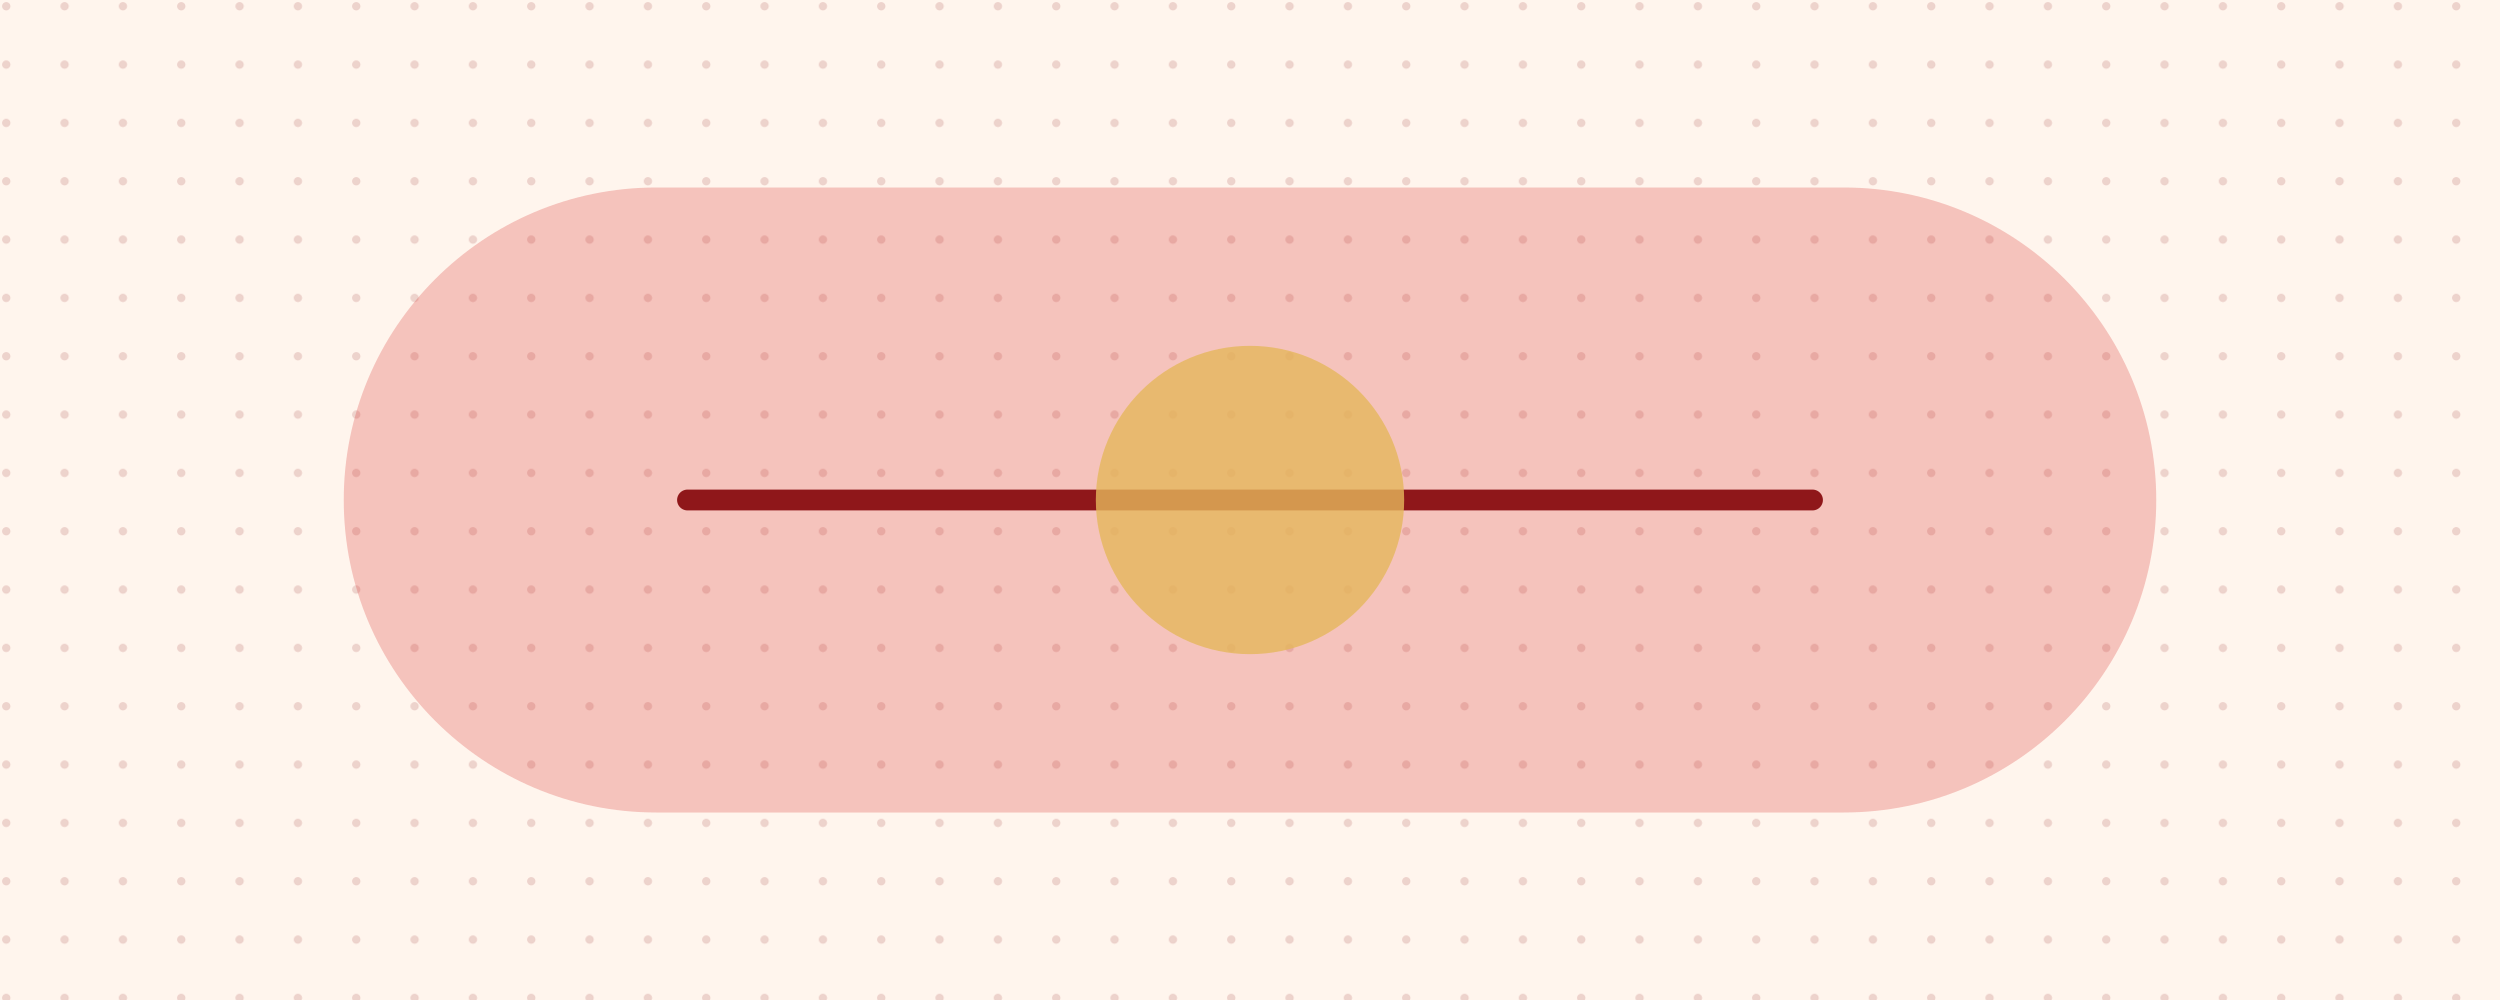
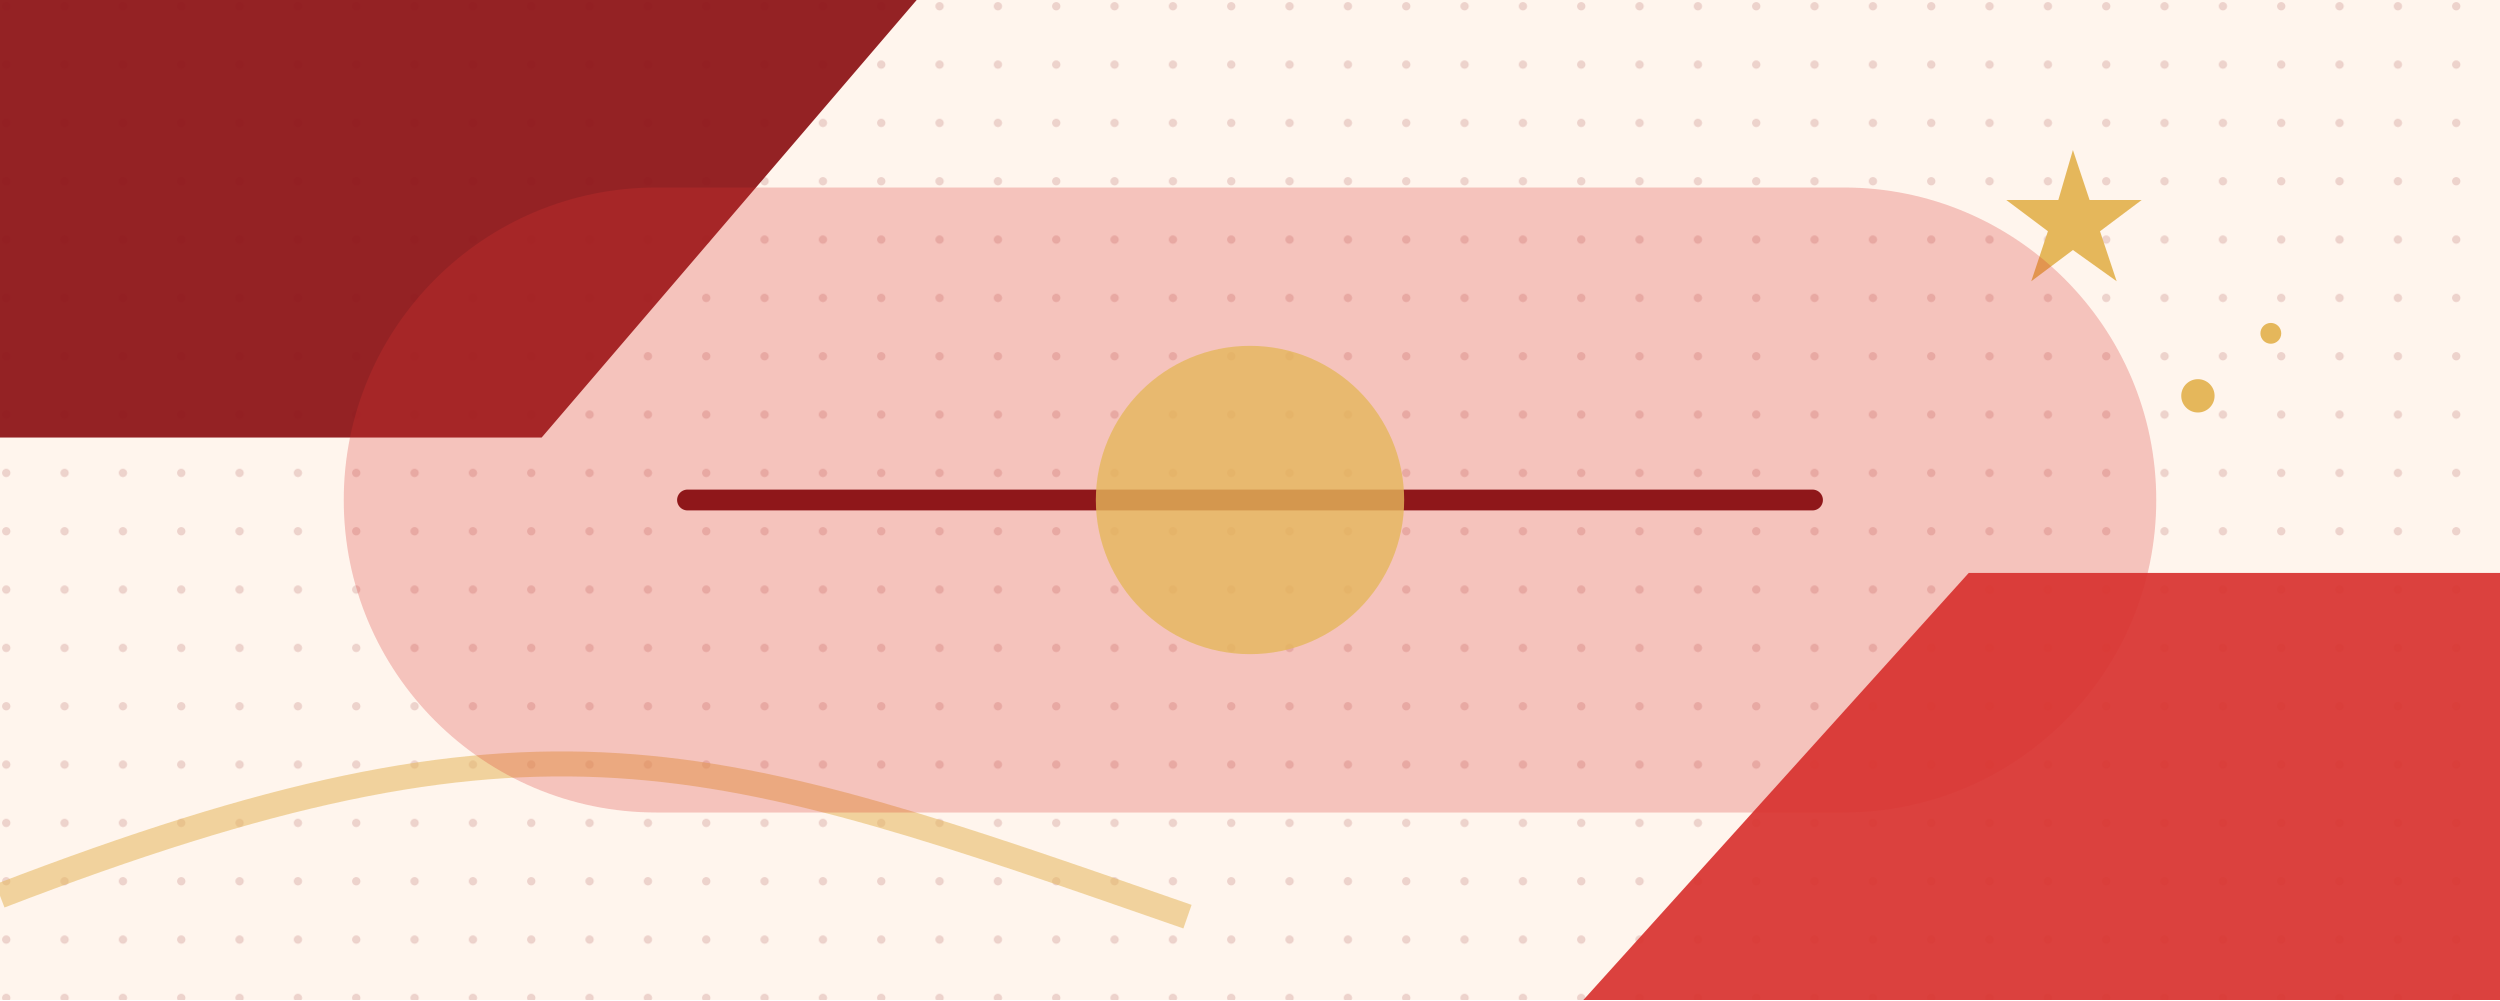
<svg xmlns="http://www.w3.org/2000/svg" viewBox="0 0 1200 480" role="img" aria-label="原创动态视觉素材 030">
  <style>.motion{animation:breathe 4.8s ease-in-out infinite;transform-box:fill-box;transform-origin:center}@keyframes breathe{0%,100%{transform:none;opacity:1}50%{opacity:.55;transform:scale(.92)}}@media(prefers-reduced-motion:reduce){.motion{animation:none}}</style>
  <defs>
-     <linearGradient id="g22" x1="0" y1="0" x2="1" y2="1">
+     <linearGradient id="g2" x1="0" y1="0" x2="1" y2="1">
      <stop stop-color="#d8322f" />
      <stop offset="1" stop-color="#8f171a" />
    </linearGradient>
-     <linearGradient id="fade22" x1="0" y1="0" x2="1" y2="0">
+     <linearGradient id="fade2" x1="0" y1="0" x2="1" y2="0">
      <stop stop-color="#d8322f" stop-opacity="0" />
      <stop offset=".5" stop-color="#d8322f" stop-opacity=".65" />
      <stop offset="1" stop-color="#d8322f" stop-opacity="0" />
    </linearGradient>
-     <pattern id="dots22" width="28" height="28" patternUnits="userSpaceOnUse">
+     <pattern id="dots2" width="28" height="28" patternUnits="userSpaceOnUse">
      <circle cx="3" cy="3" r="2" fill="#8f171a" opacity=".16" />
    </pattern>
-     <filter id="soft22">
+     <filter id="soft2">
      <feGaussianBlur stdDeviation="18" />
    </filter>
  </defs>
  <rect width="1200" height="480" fill="#fff5ed" />
-   <rect width="1200" height="480" fill="url(#dots22)" />
+   <rect width="1200" height="480" fill="url(#dots2)" />
+   <path d="M0 0h440L260 210H0Z" fill="#8f171a" opacity=".95" />
+   <path d="M1200 480H760l185-205h255Z" fill="#d8322f" opacity=".92" />
+   <path d="M0 430C260 330 340 360 570 440" fill="none" stroke="#e5b75b" stroke-width="12" opacity=".55" />
+   <g fill="#e5b75b">
+     <path d="m995 72 8 24h25l-20 15 8 24-21-15-20 15 8-24-20-15h25Z" />
+     <circle cx="1055" cy="190" r="8" />
+     <circle cx="1090" cy="160" r="5" />
+   </g>
  <g class="motion" transform-origin="600px 240px">
    <rect x="165" y="90" width="870" height="300" rx="150" fill="#d8322f" opacity=".26" />
    <path d="M330 240h540" stroke="#8f171a" stroke-width="10" stroke-linecap="round" />
    <circle cx="600" cy="240" r="74" fill="#e5b75b" opacity=".8" />
  </g>
</svg>
